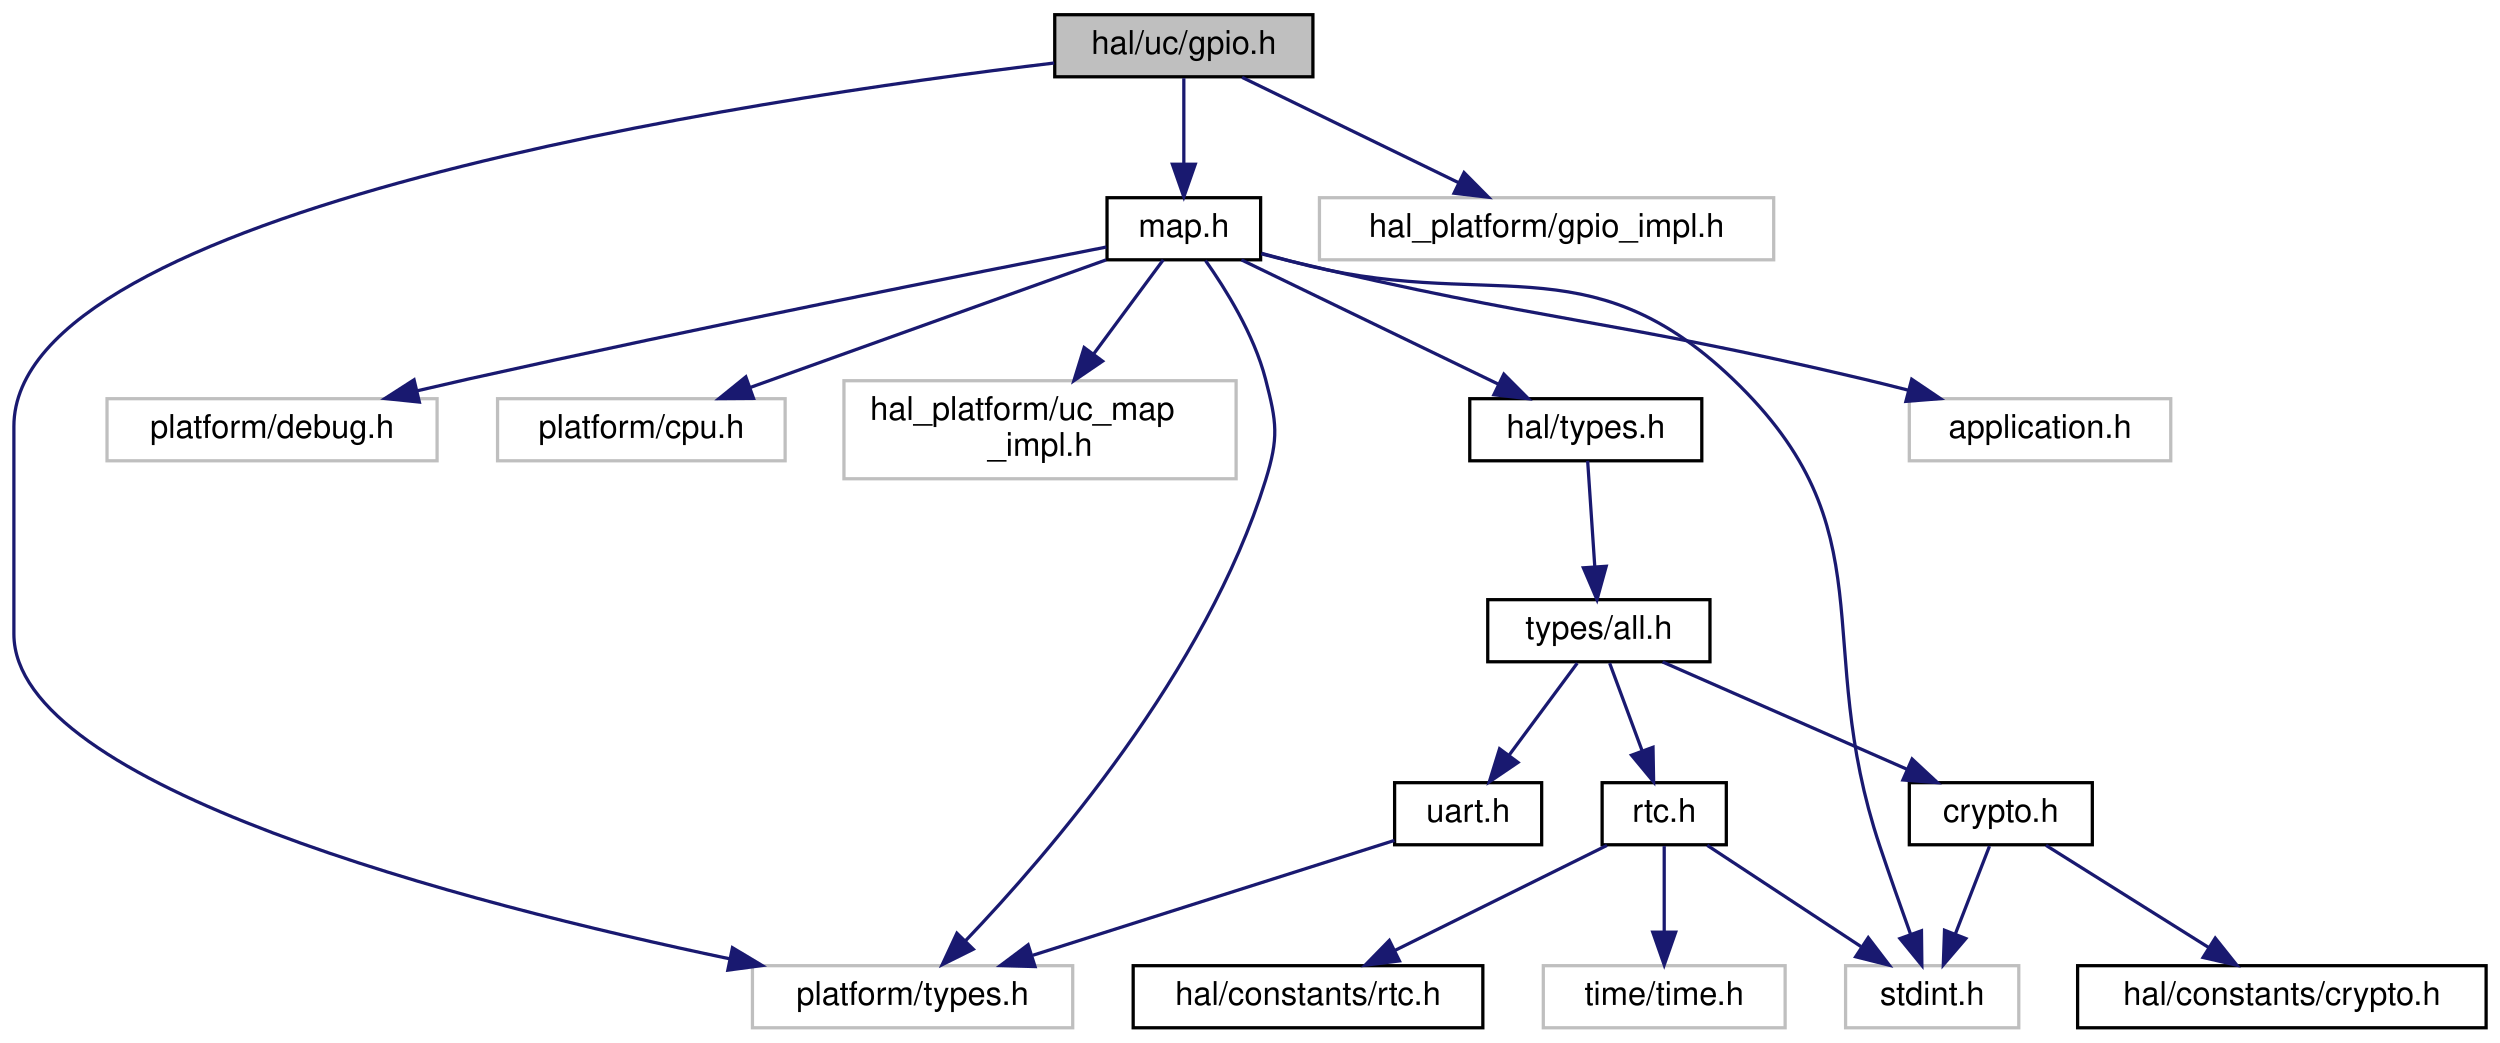
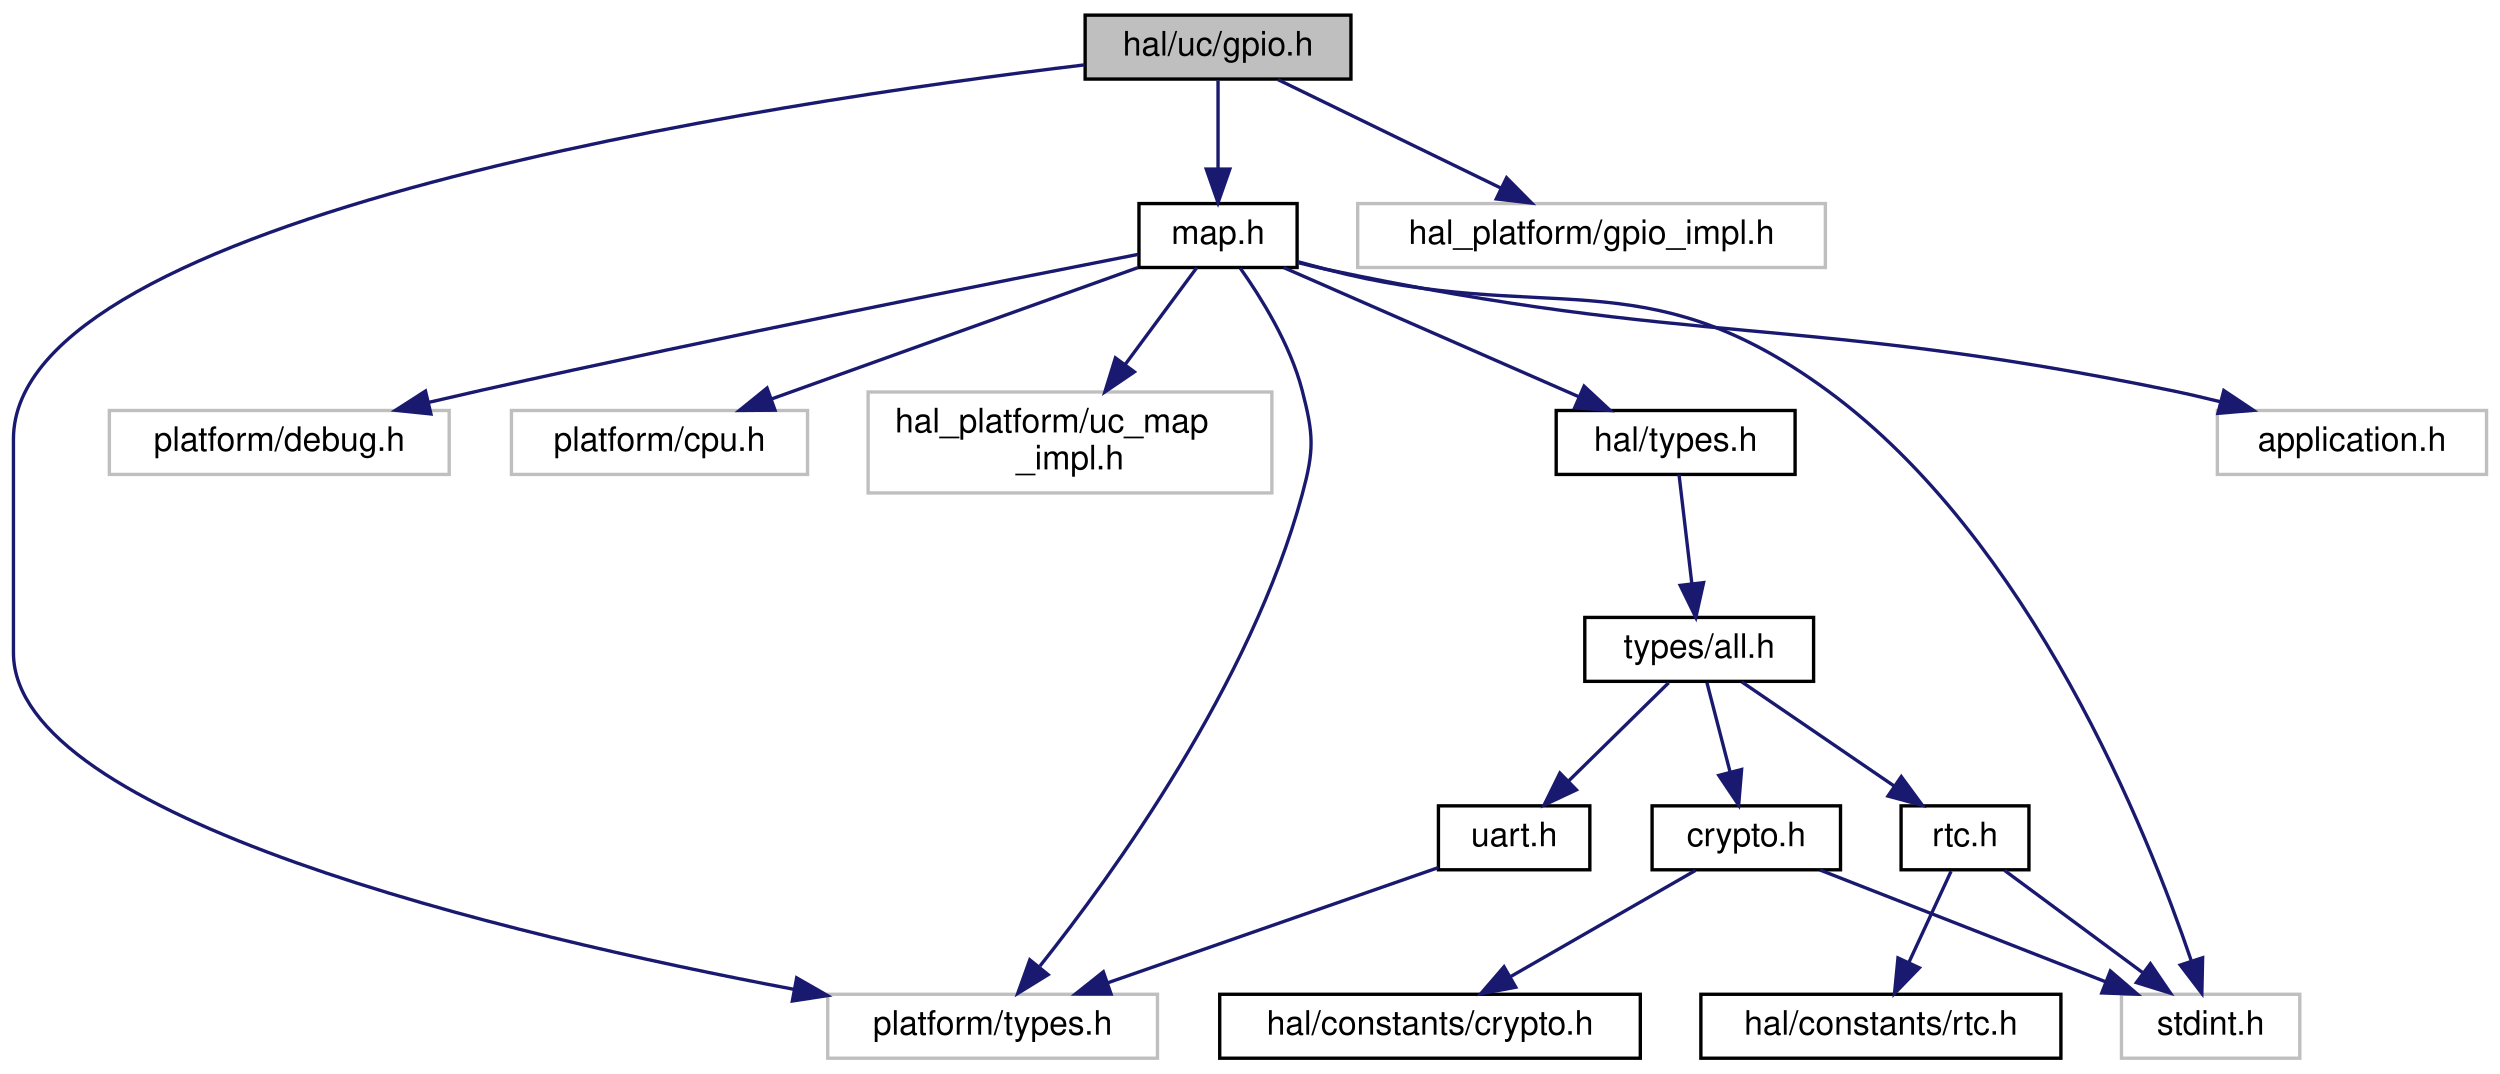
- <svg xmlns="http://www.w3.org/2000/svg" xmlns:xlink="http://www.w3.org/1999/xlink" width="765pt" height="319pt" viewBox="0.00 0.00 764.50 319.00">
+ <svg xmlns="http://www.w3.org/2000/svg" xmlns:xlink="http://www.w3.org/1999/xlink" width="743pt" height="319pt" viewBox="0.00 0.00 743.00 319.00">
  <g id="graph0" class="graph" transform="scale(1 1) rotate(0) translate(4 315)">
    <g id="node1" class="node">
      <g id="a_node1">
        <a xlink:title="HAL for uC GPIOs.">
          <polygon fill="#bfbfbf" stroke="black" points="318.5,-291.5 318.5,-310.5 397.5,-310.5 397.5,-291.5 318.5,-291.5" />
          <text text-anchor="middle" x="358" y="-298.5" font-family="Helvetica,sans-Serif" font-size="10.00">hal/uc/gpio.h</text>
        </a>
      </g>
    </g>
    <g id="node2" class="node">
      <g id="a_node2">
        <a xlink:title=" ">
-           <polygon fill="none" stroke="#bfbfbf" points="226,-0.5 226,-19.5 324,-19.5 324,-0.5 226,-0.5" />
-           <text text-anchor="middle" x="275" y="-7.5" font-family="Helvetica,sans-Serif" font-size="10.00">platform/types.h</text>
+           <polygon fill="none" stroke="#bfbfbf" points="242,-0.5 242,-19.5 340,-19.5 340,-0.5 242,-0.5" />
+           <text text-anchor="middle" x="291" y="-7.5" font-family="Helvetica,sans-Serif" font-size="10.00">platform/types.h</text>
        </a>
      </g>
    </g>
    <g id="edge1" class="edge">
-       <path fill="none" stroke="midnightblue" d="M318.32,-295.72C225.11,-284.57 0,-250.79 0,-184.5 0,-184.5 0,-184.5 0,-121 0,-74.28 138.58,-38.46 218.99,-21.61" />
-       <polygon fill="midnightblue" stroke="midnightblue" points="219.88,-25 228.97,-19.55 218.47,-18.14 219.88,-25" />
+       <path fill="none" stroke="midnightblue" d="M318.32,-295.72C225.11,-284.57 0,-250.79 0,-184.5 0,-184.5 0,-184.5 0,-121 0,-71.89 146.85,-37.04 231.91,-20.98" />
+       <polygon fill="midnightblue" stroke="midnightblue" points="232.77,-24.38 241.96,-19.11 231.49,-17.5 232.77,-24.38" />
    </g>
    <g id="node3" class="node">
      <g id="a_node3">
        <a xlink:href="map_8h.html" target="_top" xlink:title="HAL for uC Peripheral Map.">
          <polygon fill="none" stroke="black" points="334.5,-235.5 334.5,-254.5 381.5,-254.5 381.5,-235.5 334.5,-235.5" />
          <text text-anchor="middle" x="358" y="-242.5" font-family="Helvetica,sans-Serif" font-size="10.00">map.h</text>
        </a>
      </g>
    </g>
    <g id="edge2" class="edge">
      <path fill="none" stroke="midnightblue" d="M358,-291.08C358,-284.01 358,-273.86 358,-264.99" />
      <polygon fill="midnightblue" stroke="midnightblue" points="361.5,-264.75 358,-254.75 354.5,-264.75 361.5,-264.75" />
    </g>
-     <g id="node17" class="node">
-       <g id="a_node17">
+     <g id="node16" class="node">
+       <g id="a_node16">
        <a xlink:title=" ">
          <polygon fill="none" stroke="#bfbfbf" points="399.5,-235.5 399.5,-254.5 538.5,-254.5 538.5,-235.5 399.5,-235.5" />
          <text text-anchor="middle" x="469" y="-242.5" font-family="Helvetica,sans-Serif" font-size="10.00">hal_platform/gpio_impl.h</text>
        </a>
      </g>
    </g>
-     <g id="edge20" class="edge">
+     <g id="edge19" class="edge">
      <path fill="none" stroke="midnightblue" d="M375.83,-291.32C393.72,-282.62 421.48,-269.12 442.05,-259.11" />
      <polygon fill="midnightblue" stroke="midnightblue" points="443.75,-262.18 451.21,-254.65 440.69,-255.88 443.75,-262.18" />
    </g>
    <g id="edge4" class="edge">
-       <path fill="none" stroke="midnightblue" d="M364.63,-235.27C370.77,-226.61 379.46,-212.67 383,-199 386.46,-185.66 387.09,-181.16 383,-168 364.85,-109.59 316.59,-53.67 291.17,-27.1" />
-       <polygon fill="midnightblue" stroke="midnightblue" points="293.57,-24.54 284.08,-19.82 288.56,-29.43 293.57,-24.54" />
+       <path fill="none" stroke="midnightblue" d="M364.63,-235.27C370.77,-226.61 379.46,-212.67 383,-199 386.46,-185.66 386.61,-181.3 383,-168 367.76,-111.85 326.83,-55.23 305.06,-27.88" />
+       <polygon fill="midnightblue" stroke="midnightblue" points="307.5,-25.33 298.48,-19.77 302.06,-29.74 307.5,-25.33" />
    </g>
    <g id="node4" class="node">
      <g id="a_node4">
        <a xlink:title=" ">
-           <polygon fill="none" stroke="#bfbfbf" points="560.5,-0.5 560.5,-19.5 613.5,-19.5 613.5,-0.5 560.5,-0.5" />
-           <text text-anchor="middle" x="587" y="-7.5" font-family="Helvetica,sans-Serif" font-size="10.00">stdint.h</text>
+           <polygon fill="none" stroke="#bfbfbf" points="626.5,-0.5 626.5,-19.5 679.5,-19.5 679.5,-0.5 626.5,-0.5" />
+           <text text-anchor="middle" x="653" y="-7.5" font-family="Helvetica,sans-Serif" font-size="10.00">stdint.h</text>
        </a>
      </g>
    </g>
    <g id="edge3" class="edge">
-       <path fill="none" stroke="midnightblue" d="M381.79,-237.49C384.89,-236.65 388.02,-235.8 391,-235 450.95,-218.83 481.13,-241.93 526,-199 574.14,-152.94 549.84,-119.18 571,-56 573.97,-47.14 577.42,-37.37 580.36,-29.2" />
-       <polygon fill="midnightblue" stroke="midnightblue" points="583.72,-30.19 583.84,-19.59 577.14,-27.8 583.72,-30.19" />
+       <path fill="none" stroke="midnightblue" d="M381.74,-237.22C384.52,-236.45 387.32,-235.7 390,-235 455.91,-217.77 484.01,-239.21 539,-199 599.57,-154.71 634.34,-67.57 647.22,-29.52" />
+       <polygon fill="midnightblue" stroke="midnightblue" points="650.62,-30.36 650.39,-19.77 643.97,-28.19 650.62,-30.36" />
    </g>
    <g id="node5" class="node">
      <g id="a_node5">
        <a xlink:href="types_8h_source.html" target="_top" xlink:title=" ">
-           <polygon fill="none" stroke="black" points="445.5,-174 445.5,-193 516.5,-193 516.5,-174 445.5,-174" />
-           <text text-anchor="middle" x="481" y="-181" font-family="Helvetica,sans-Serif" font-size="10.00">hal/types.h</text>
+           <polygon fill="none" stroke="black" points="458.5,-174 458.5,-193 529.5,-193 529.5,-174 458.5,-174" />
+           <text text-anchor="middle" x="494" y="-181" font-family="Helvetica,sans-Serif" font-size="10.00">hal/types.h</text>
        </a>
      </g>
    </g>
    <g id="edge5" class="edge">
-       <path fill="none" stroke="midnightblue" d="M375.62,-235.48C396.17,-225.53 430.36,-208.99 454.21,-197.46" />
-       <polygon fill="midnightblue" stroke="midnightblue" points="455.93,-200.51 463.41,-193.01 452.88,-194.21 455.93,-200.51" />
+       <path fill="none" stroke="midnightblue" d="M377.49,-235.48C400.41,-225.45 438.69,-208.7 465.08,-197.15" />
+       <polygon fill="midnightblue" stroke="midnightblue" points="466.79,-200.22 474.55,-193.01 463.99,-193.81 466.79,-200.22" />
+     </g>
+     <g id="node12" class="node">
+       <g id="a_node12">
+         <a xlink:title=" ">
+           <polygon fill="none" stroke="#bfbfbf" points="655,-174 655,-193 735,-193 735,-174 655,-174" />
+           <text text-anchor="middle" x="695" y="-181" font-family="Helvetica,sans-Serif" font-size="10.00">application.h</text>
+         </a>
+       </g>
+     </g>
+     <g id="edge15" class="edge">
+       <path fill="none" stroke="midnightblue" d="M381.68,-236.97C384.47,-236.25 387.29,-235.57 390,-235 500.26,-211.69 530.6,-221.65 641,-199 645.8,-198.02 650.8,-196.86 655.75,-195.63" />
+       <polygon fill="midnightblue" stroke="midnightblue" points="656.92,-198.94 665.73,-193.05 655.17,-192.16 656.92,-198.94" />
    </g>
    <g id="node13" class="node">
      <g id="a_node13">
        <a xlink:title=" ">
-           <polygon fill="none" stroke="#bfbfbf" points="580,-174 580,-193 660,-193 660,-174 580,-174" />
-           <text text-anchor="middle" x="620" y="-181" font-family="Helvetica,sans-Serif" font-size="10.00">application.h</text>
+           <polygon fill="none" stroke="#bfbfbf" points="28.5,-174 28.5,-193 129.5,-193 129.5,-174 28.5,-174" />
+           <text text-anchor="middle" x="79" y="-181" font-family="Helvetica,sans-Serif" font-size="10.00">platform/debug.h</text>
        </a>
      </g>
    </g>
    <g id="edge16" class="edge">
-       <path fill="none" stroke="midnightblue" d="M381.75,-237.33C384.85,-236.52 388,-235.72 391,-235 468.23,-216.54 488.73,-217.3 566,-199 570.42,-197.95 575.04,-196.8 579.62,-195.62" />
-       <polygon fill="midnightblue" stroke="midnightblue" points="580.74,-198.95 589.52,-193.02 578.96,-192.18 580.74,-198.95" />
+       <path fill="none" stroke="midnightblue" d="M334.29,-239.41C294.04,-231.55 209.84,-214.83 139,-199 133.97,-197.87 128.7,-196.66 123.47,-195.43" />
+       <polygon fill="midnightblue" stroke="midnightblue" points="124.07,-191.97 113.54,-193.06 122.45,-198.78 124.07,-191.97" />
    </g>
    <g id="node14" class="node">
      <g id="a_node14">
        <a xlink:title=" ">
-           <polygon fill="none" stroke="#bfbfbf" points="28.5,-174 28.5,-193 129.5,-193 129.5,-174 28.5,-174" />
-           <text text-anchor="middle" x="79" y="-181" font-family="Helvetica,sans-Serif" font-size="10.00">platform/debug.h</text>
+           <polygon fill="none" stroke="#bfbfbf" points="148,-174 148,-193 236,-193 236,-174 148,-174" />
+           <text text-anchor="middle" x="192" y="-181" font-family="Helvetica,sans-Serif" font-size="10.00">platform/cpu.h</text>
        </a>
      </g>
    </g>
    <g id="edge17" class="edge">
-       <path fill="none" stroke="midnightblue" d="M334.29,-239.41C294.04,-231.55 209.84,-214.83 139,-199 133.97,-197.87 128.7,-196.66 123.47,-195.43" />
-       <polygon fill="midnightblue" stroke="midnightblue" points="124.07,-191.97 113.54,-193.06 122.45,-198.78 124.07,-191.97" />
+       <path fill="none" stroke="midnightblue" d="M334.22,-235.48C305.62,-225.22 257.45,-207.96 225.2,-196.4" />
+       <polygon fill="midnightblue" stroke="midnightblue" points="226.33,-193.09 215.74,-193.01 223.97,-199.68 226.33,-193.09" />
    </g>
    <g id="node15" class="node">
      <g id="a_node15">
-         <a xlink:title=" ">
-           <polygon fill="none" stroke="#bfbfbf" points="148,-174 148,-193 236,-193 236,-174 148,-174" />
-           <text text-anchor="middle" x="192" y="-181" font-family="Helvetica,sans-Serif" font-size="10.00">platform/cpu.h</text>
-         </a>
-       </g>
-     </g>
-     <g id="edge18" class="edge">
-       <path fill="none" stroke="midnightblue" d="M334.22,-235.48C305.62,-225.22 257.45,-207.96 225.2,-196.4" />
-       <polygon fill="midnightblue" stroke="midnightblue" points="226.33,-193.09 215.74,-193.01 223.97,-199.68 226.33,-193.09" />
-     </g>
-     <g id="node16" class="node">
-       <g id="a_node16">
        <a xlink:title=" ">
          <polygon fill="none" stroke="#bfbfbf" points="254,-168.5 254,-198.5 374,-198.5 374,-168.5 254,-168.5" />
          <text text-anchor="start" x="262" y="-186.5" font-family="Helvetica,sans-Serif" font-size="10.00">hal_platform/uc_map</text>
          <text text-anchor="middle" x="314" y="-175.5" font-family="Helvetica,sans-Serif" font-size="10.00">_impl.h</text>
        </a>
      </g>
    </g>
-     <g id="edge19" class="edge">
+     <g id="edge18" class="edge">
      <path fill="none" stroke="midnightblue" d="M351.7,-235.48C346.13,-227.94 337.76,-216.63 330.32,-206.57" />
      <polygon fill="midnightblue" stroke="midnightblue" points="333.13,-204.48 324.37,-198.52 327.5,-208.64 333.13,-204.48" />
    </g>
    <g id="node6" class="node">
      <g id="a_node6">
        <a xlink:href="types_2all_8h_source.html" target="_top" xlink:title=" ">
-           <polygon fill="none" stroke="black" points="451,-112.5 451,-131.5 519,-131.5 519,-112.5 451,-112.5" />
-           <text text-anchor="middle" x="485" y="-119.5" font-family="Helvetica,sans-Serif" font-size="10.00">types/all.h</text>
+           <polygon fill="none" stroke="black" points="467,-112.5 467,-131.5 535,-131.5 535,-112.5 467,-112.5" />
+           <text text-anchor="middle" x="501" y="-119.5" font-family="Helvetica,sans-Serif" font-size="10.00">types/all.h</text>
        </a>
      </g>
    </g>
    <g id="edge6" class="edge">
-       <path fill="none" stroke="midnightblue" d="M481.57,-173.98C482.14,-165.58 483.02,-152.48 483.75,-141.66" />
-       <polygon fill="midnightblue" stroke="midnightblue" points="487.25,-141.72 484.43,-131.51 480.26,-141.25 487.25,-141.72" />
+       <path fill="none" stroke="midnightblue" d="M495,-173.98C495.99,-165.58 497.53,-152.48 498.8,-141.66" />
+       <polygon fill="midnightblue" stroke="midnightblue" points="502.31,-141.85 500,-131.51 495.35,-141.03 502.31,-141.85" />
    </g>
    <g id="node7" class="node">
      <g id="a_node7">
        <a xlink:href="types_2crypto_8h_source.html" target="_top" xlink:title=" ">
-           <polygon fill="none" stroke="black" points="580,-56.5 580,-75.5 636,-75.5 636,-56.5 580,-56.5" />
-           <text text-anchor="middle" x="608" y="-63.5" font-family="Helvetica,sans-Serif" font-size="10.00">crypto.h</text>
+           <polygon fill="none" stroke="black" points="487,-56.5 487,-75.5 543,-75.5 543,-56.5 487,-56.5" />
+           <text text-anchor="middle" x="515" y="-63.5" font-family="Helvetica,sans-Serif" font-size="10.00">crypto.h</text>
        </a>
      </g>
    </g>
    <g id="edge7" class="edge">
-       <path fill="none" stroke="midnightblue" d="M504.49,-112.44C524.64,-103.6 556.32,-89.69 579.33,-79.59" />
-       <polygon fill="midnightblue" stroke="midnightblue" points="580.85,-82.74 588.6,-75.52 578.04,-76.33 580.85,-82.74" />
+       <path fill="none" stroke="midnightblue" d="M503.31,-112.08C505.17,-104.93 507.84,-94.64 510.15,-85.69" />
+       <polygon fill="midnightblue" stroke="midnightblue" points="513.61,-86.31 512.73,-75.75 506.83,-84.55 513.61,-86.31" />
    </g>
    <g id="node9" class="node">
      <g id="a_node9">
        <a xlink:href="types_2rtc_8h_source.html" target="_top" xlink:title=" ">
-           <polygon fill="none" stroke="black" points="486,-56.5 486,-75.5 524,-75.5 524,-56.5 486,-56.5" />
-           <text text-anchor="middle" x="505" y="-63.5" font-family="Helvetica,sans-Serif" font-size="10.00">rtc.h</text>
+           <polygon fill="none" stroke="black" points="561,-56.5 561,-75.5 599,-75.5 599,-56.5 561,-56.5" />
+           <text text-anchor="middle" x="580" y="-63.5" font-family="Helvetica,sans-Serif" font-size="10.00">rtc.h</text>
        </a>
      </g>
    </g>
    <g id="edge10" class="edge">
-       <path fill="none" stroke="midnightblue" d="M488.3,-112.08C490.98,-104.85 494.85,-94.41 498.19,-85.4" />
-       <polygon fill="midnightblue" stroke="midnightblue" points="501.57,-86.34 501.76,-75.75 495,-83.91 501.57,-86.34" />
-     </g>
-     <g id="node12" class="node">
-       <g id="a_node12">
+       <path fill="none" stroke="midnightblue" d="M513.69,-112.32C525.9,-103.98 544.58,-91.21 559,-81.35" />
+       <polygon fill="midnightblue" stroke="midnightblue" points="561.06,-84.19 567.34,-75.65 557.11,-78.41 561.06,-84.19" />
+     </g>
+     <g id="node11" class="node">
+       <g id="a_node11">
        <a xlink:href="types_2uart_8h_source.html" target="_top" xlink:title=" ">
-           <polygon fill="none" stroke="black" points="422.5,-56.5 422.5,-75.5 467.5,-75.5 467.5,-56.5 422.5,-56.5" />
-           <text text-anchor="middle" x="445" y="-63.5" font-family="Helvetica,sans-Serif" font-size="10.00">uart.h</text>
-         </a>
-       </g>
-     </g>
-     <g id="edge14" class="edge">
-       <path fill="none" stroke="midnightblue" d="M478.39,-112.08C472.74,-104.46 464.46,-93.26 457.55,-83.94" />
-       <polygon fill="midnightblue" stroke="midnightblue" points="460.25,-81.7 451.48,-75.75 454.62,-85.87 460.25,-81.7" />
+           <polygon fill="none" stroke="black" points="423.5,-56.5 423.5,-75.5 468.5,-75.5 468.5,-56.5 423.5,-56.5" />
+           <text text-anchor="middle" x="446" y="-63.5" font-family="Helvetica,sans-Serif" font-size="10.00">uart.h</text>
+         </a>
+       </g>
+     </g>
+     <g id="edge13" class="edge">
+       <path fill="none" stroke="midnightblue" d="M491.92,-112.08C483.83,-104.14 471.8,-92.34 462.09,-82.8" />
+       <polygon fill="midnightblue" stroke="midnightblue" points="464.5,-80.26 454.91,-75.75 459.6,-85.25 464.5,-80.26" />
    </g>
    <g id="edge8" class="edge">
-       <path fill="none" stroke="midnightblue" d="M604.53,-56.08C601.69,-48.77 597.57,-38.18 594.04,-29.1" />
-       <polygon fill="midnightblue" stroke="midnightblue" points="597.29,-27.8 590.4,-19.75 590.77,-30.34 597.29,-27.8" />
+       <path fill="none" stroke="midnightblue" d="M536.87,-56.44C559.78,-47.48 595.98,-33.31 621.87,-23.18" />
+       <polygon fill="midnightblue" stroke="midnightblue" points="623.2,-26.42 631.24,-19.52 620.65,-19.9 623.2,-26.42" />
    </g>
    <g id="node8" class="node">
      <g id="a_node8">
        <a xlink:href="constants_2crypto_8h_source.html" target="_top" xlink:title=" ">
-           <polygon fill="none" stroke="black" points="631.5,-0.5 631.5,-19.5 756.5,-19.5 756.5,-0.5 631.5,-0.5" />
-           <text text-anchor="middle" x="694" y="-7.5" font-family="Helvetica,sans-Serif" font-size="10.00">hal/constants/crypto.h</text>
+           <polygon fill="none" stroke="black" points="358.5,-0.5 358.5,-19.5 483.5,-19.5 483.5,-0.5 358.5,-0.5" />
+           <text text-anchor="middle" x="421" y="-7.5" font-family="Helvetica,sans-Serif" font-size="10.00">hal/constants/crypto.h</text>
        </a>
      </g>
    </g>
    <g id="edge9" class="edge">
-       <path fill="none" stroke="midnightblue" d="M621.82,-56.32C635.23,-47.9 655.82,-34.97 671.59,-25.07" />
-       <polygon fill="midnightblue" stroke="midnightblue" points="673.61,-27.94 680.22,-19.65 669.89,-22.01 673.61,-27.94" />
+       <path fill="none" stroke="midnightblue" d="M499.9,-56.32C485.1,-47.82 462.31,-34.73 445.02,-24.8" />
+       <polygon fill="midnightblue" stroke="midnightblue" points="446.48,-21.6 436.07,-19.65 442.99,-27.67 446.48,-21.6" />
    </g>
    <g id="edge11" class="edge">
-       <path fill="none" stroke="midnightblue" d="M518.17,-56.32C530.85,-47.98 550.23,-35.21 565.21,-25.35" />
-       <polygon fill="midnightblue" stroke="midnightblue" points="567.43,-28.08 573.86,-19.65 563.58,-22.23 567.43,-28.08" />
+       <path fill="none" stroke="midnightblue" d="M591.73,-56.32C602.84,-48.11 619.74,-35.6 632.98,-25.81" />
+       <polygon fill="midnightblue" stroke="midnightblue" points="635.1,-28.59 641.06,-19.83 630.94,-22.97 635.1,-28.59" />
    </g>
    <g id="node10" class="node">
      <g id="a_node10">
        <a xlink:href="constants_2rtc_8h_source.html" target="_top" xlink:title=" ">
-           <polygon fill="none" stroke="black" points="342.5,-0.5 342.5,-19.5 449.5,-19.5 449.5,-0.5 342.5,-0.5" />
-           <text text-anchor="middle" x="396" y="-7.5" font-family="Helvetica,sans-Serif" font-size="10.00">hal/constants/rtc.h</text>
+           <polygon fill="none" stroke="black" points="501.5,-0.5 501.5,-19.5 608.5,-19.5 608.5,-0.5 501.5,-0.5" />
+           <text text-anchor="middle" x="555" y="-7.5" font-family="Helvetica,sans-Serif" font-size="10.00">hal/constants/rtc.h</text>
        </a>
      </g>
    </g>
    <g id="edge12" class="edge">
-       <path fill="none" stroke="midnightblue" d="M487.49,-56.32C469.93,-47.62 442.67,-34.12 422.47,-24.11" />
-       <polygon fill="midnightblue" stroke="midnightblue" points="423.98,-20.96 413.47,-19.65 420.88,-27.23 423.98,-20.96" />
-     </g>
-     <g id="node11" class="node">
-       <g id="a_node11">
-         <a xlink:title=" ">
-           <polygon fill="none" stroke="#bfbfbf" points="468,-0.5 468,-19.5 542,-19.5 542,-0.5 468,-0.5" />
-           <text text-anchor="middle" x="505" y="-7.5" font-family="Helvetica,sans-Serif" font-size="10.00">time/time.h</text>
-         </a>
-       </g>
-     </g>
-     <g id="edge13" class="edge">
-       <path fill="none" stroke="midnightblue" d="M505,-56.08C505,-49.01 505,-38.86 505,-29.99" />
-       <polygon fill="midnightblue" stroke="midnightblue" points="508.5,-29.75 505,-19.75 501.5,-29.75 508.5,-29.75" />
-     </g>
-     <g id="edge15" class="edge">
-       <path fill="none" stroke="midnightblue" d="M422.43,-57.83C394.19,-48.86 345.46,-33.38 311.8,-22.69" />
-       <polygon fill="midnightblue" stroke="midnightblue" points="312.47,-19.23 301.88,-19.54 310.35,-25.9 312.47,-19.23" />
+       <path fill="none" stroke="midnightblue" d="M575.87,-56.08C572.49,-48.77 567.58,-38.18 563.38,-29.1" />
+       <polygon fill="midnightblue" stroke="midnightblue" points="566.43,-27.36 559.05,-19.75 560.08,-30.3 566.43,-27.36" />
+     </g>
+     <g id="edge14" class="edge">
+       <path fill="none" stroke="midnightblue" d="M423.46,-57.15C397.66,-48.16 355.12,-33.34 325.23,-22.92" />
+       <polygon fill="midnightblue" stroke="midnightblue" points="326.21,-19.56 315.62,-19.58 323.91,-26.17 326.21,-19.56" />
    </g>
  </g>
</svg>
